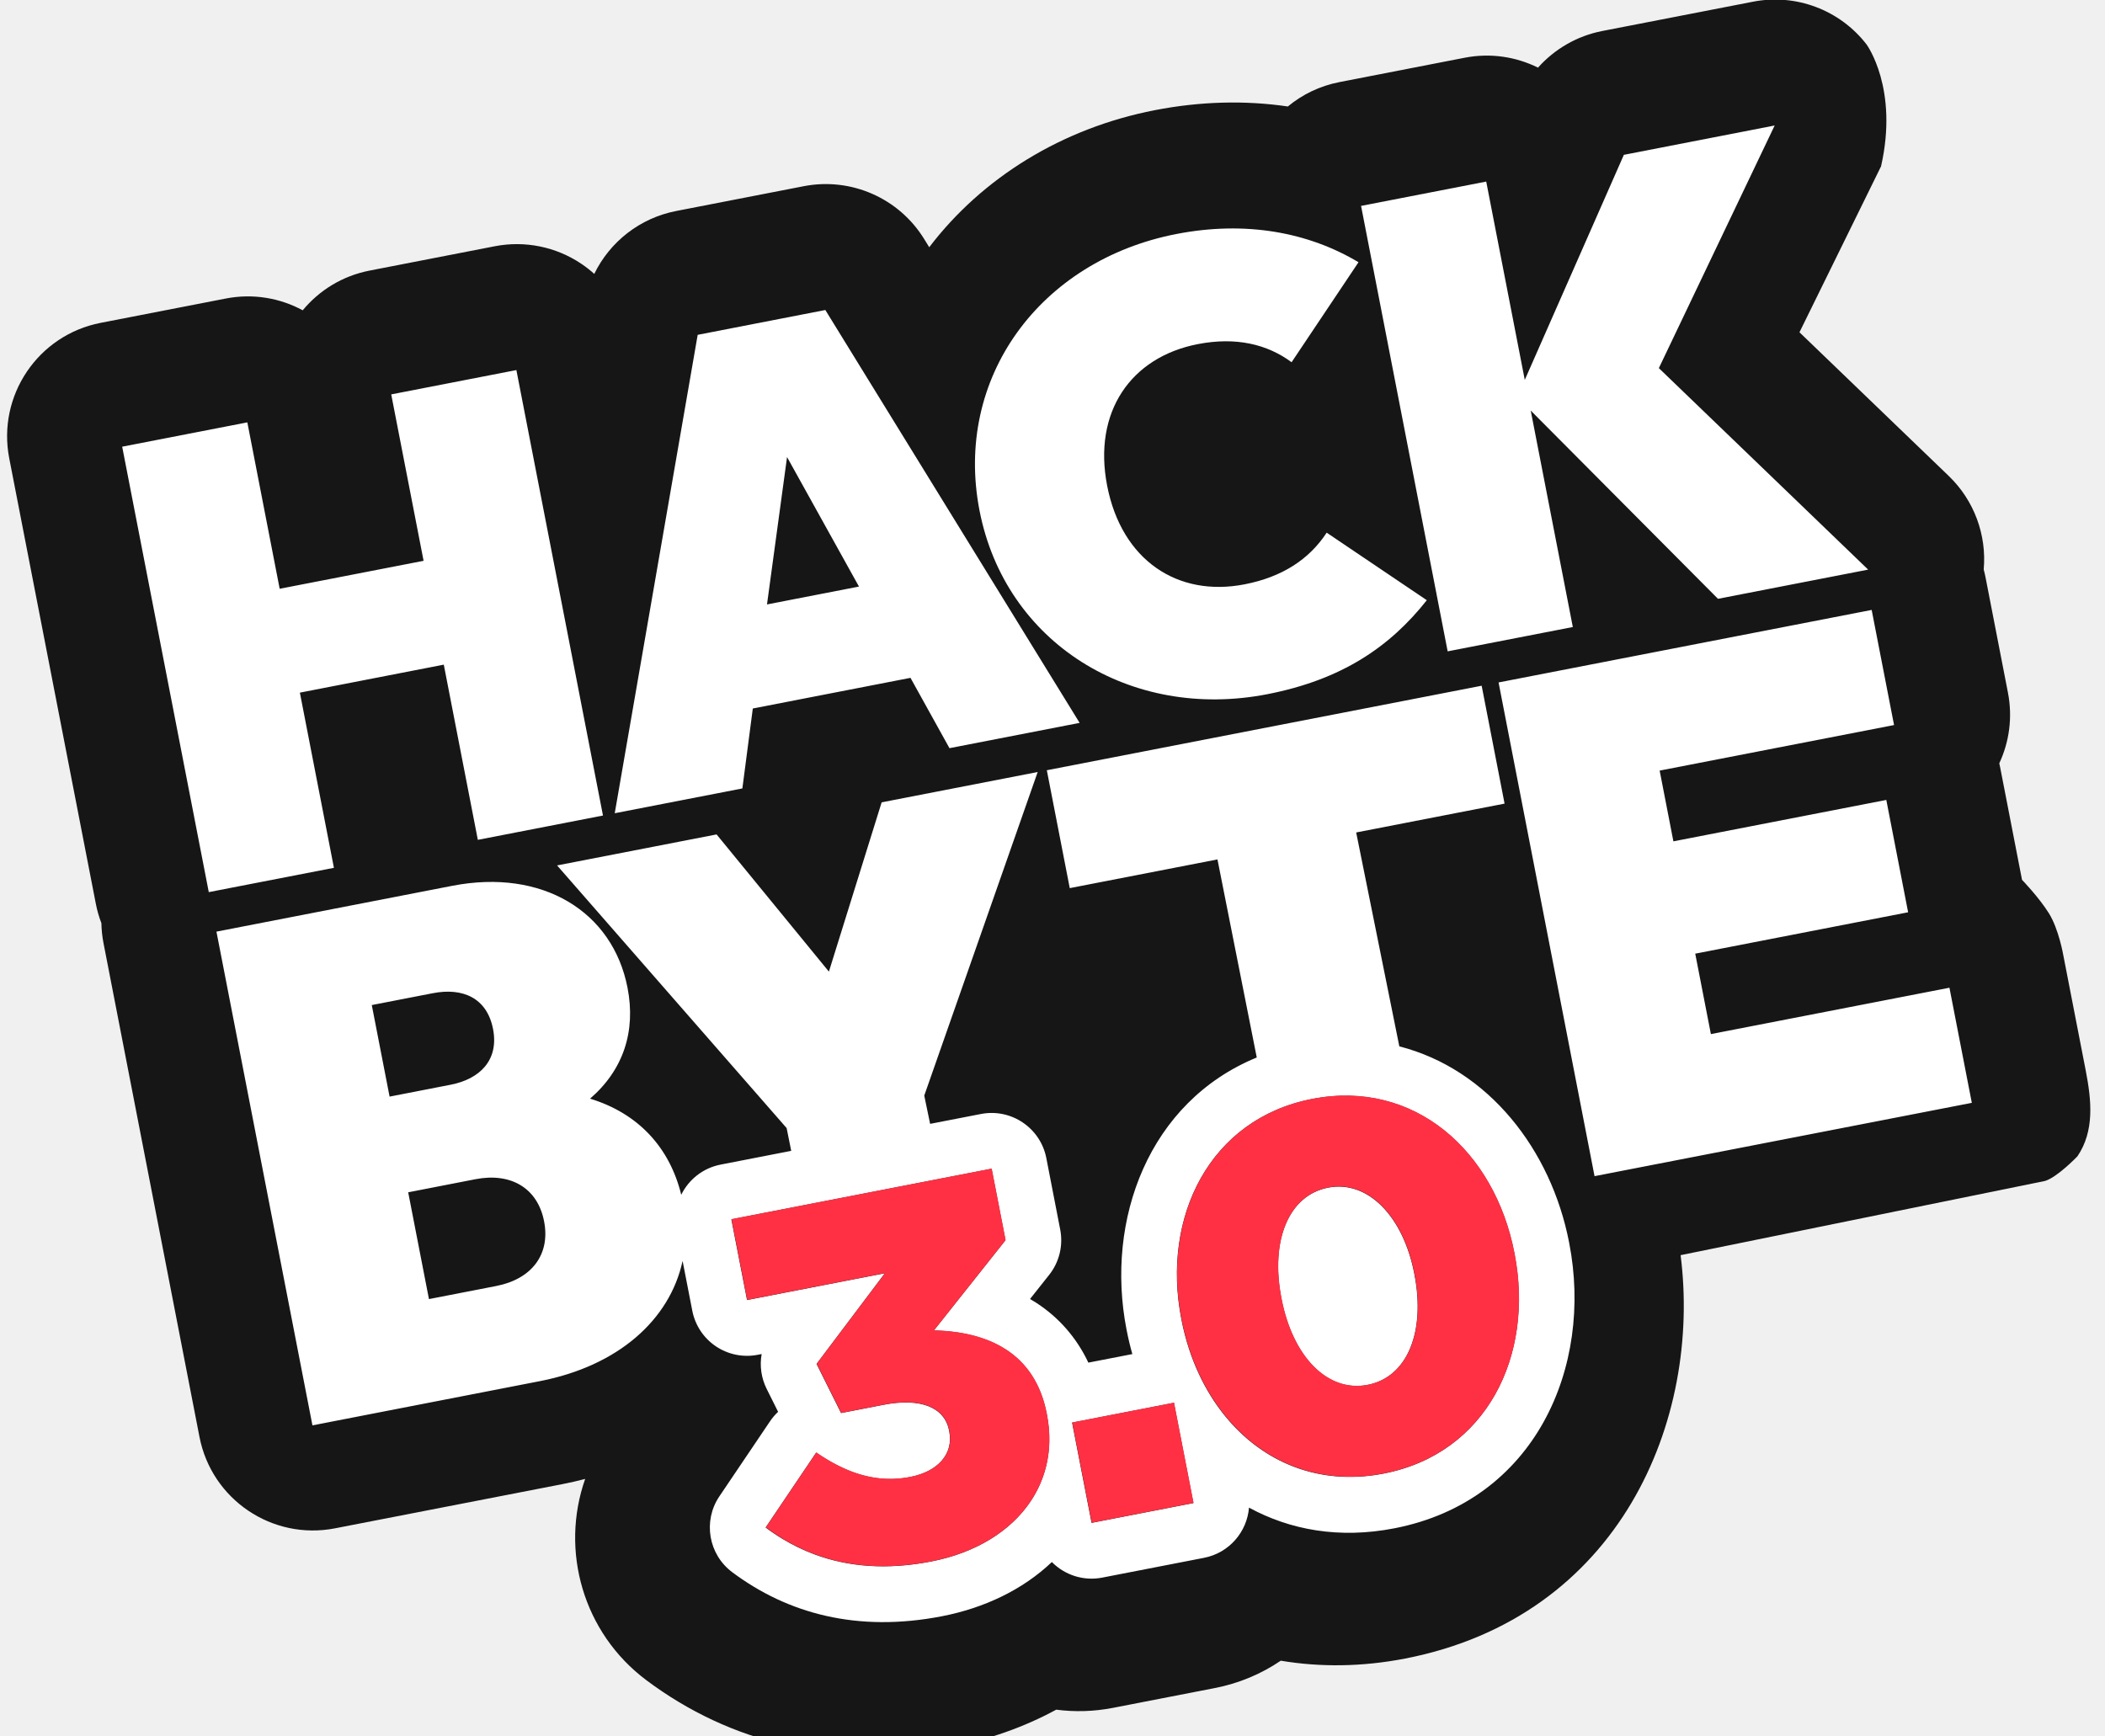
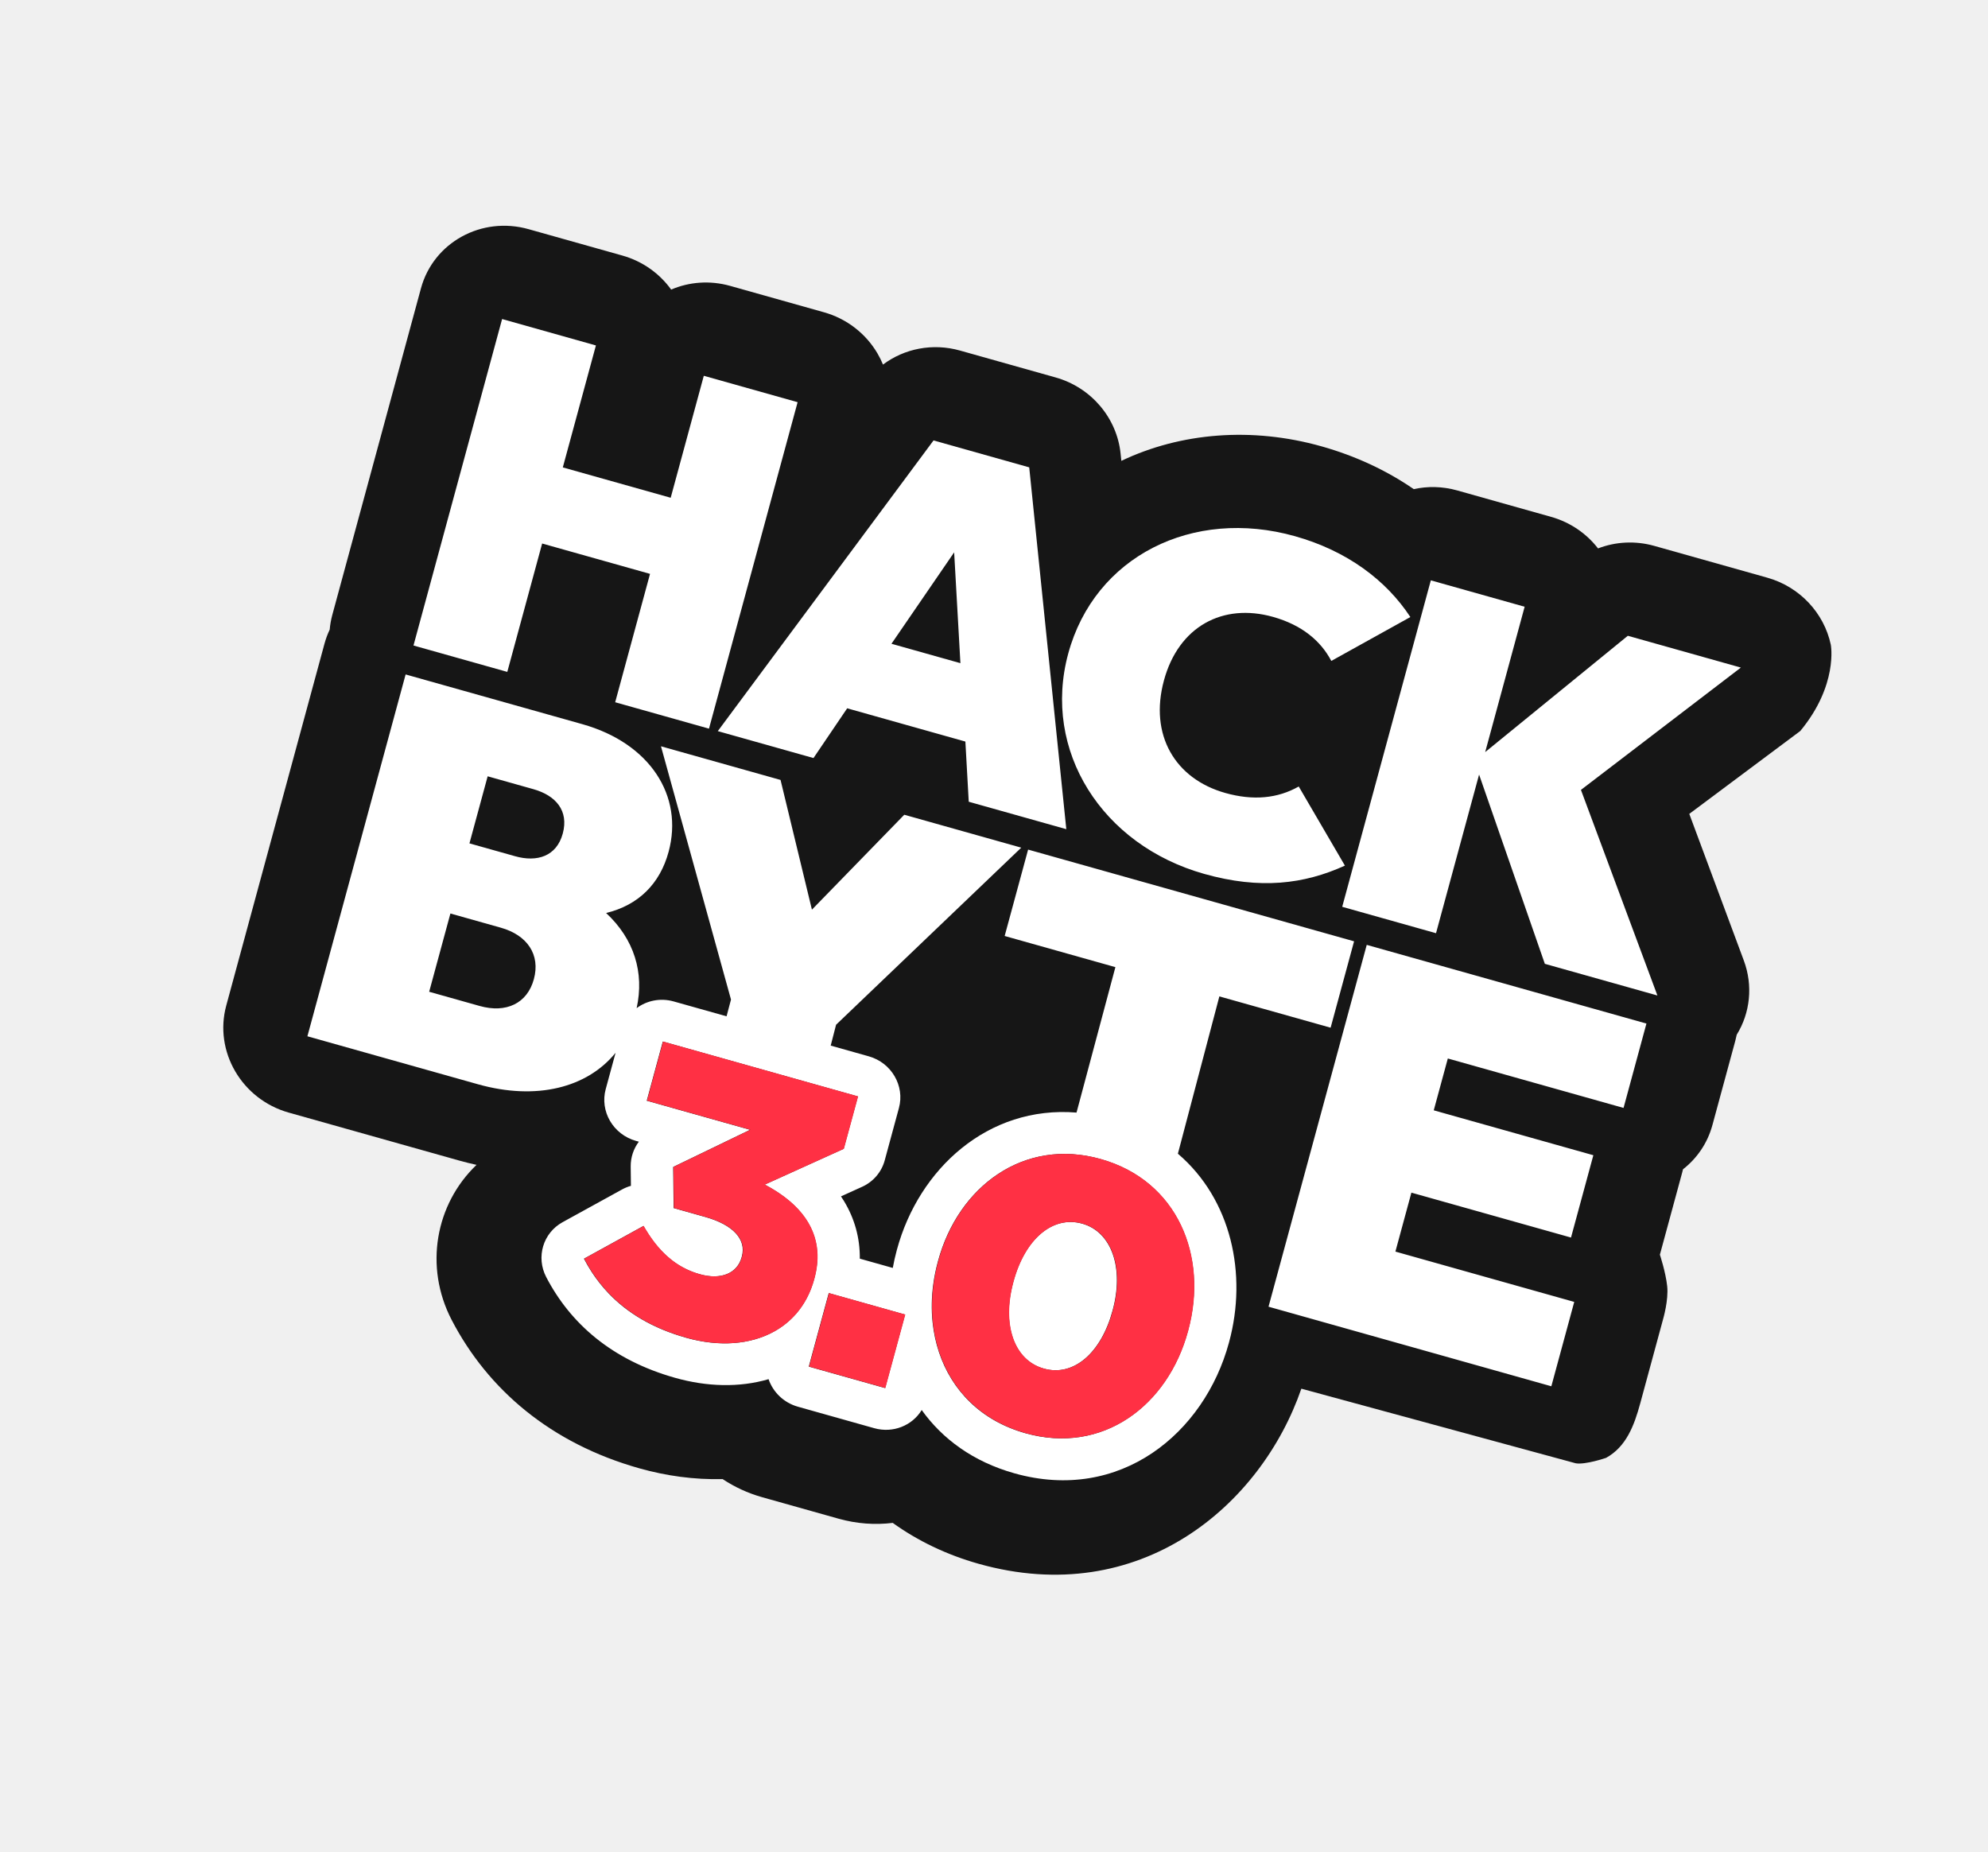
- <svg xmlns="http://www.w3.org/2000/svg" width="131" height="108" viewBox="0 0 131 108" fill="none">
-   <path d="M109.101 0.105C111.766 -0.413 114.496 0.615 116.158 2.762C116.177 2.788 118.164 5.505 117.063 10.351L111.986 20.681L121.277 29.625C122.863 31.152 123.643 33.3 123.452 35.444C123.496 35.607 123.534 35.773 123.567 35.942L124.959 43.106C125.26 44.654 125.04 46.181 124.421 47.509C124.441 47.594 124.46 47.681 124.477 47.769L125.836 54.761C125.854 54.779 126.89 55.852 127.506 56.837C128.127 57.831 128.406 59.457 128.406 59.457L129.799 66.621C130.163 68.493 130.354 70.385 129.287 71.966C129.27 71.984 128.05 73.254 127.279 73.5L104.589 78.121C105.892 88.365 100.842 100.624 87.447 103.228C84.769 103.748 82.167 103.774 79.706 103.362C78.504 104.178 77.12 104.77 75.601 105.065L69.264 106.297C68.067 106.53 66.877 106.559 65.731 106.41C63.684 107.524 61.49 108.273 59.289 108.701C51.94 110.129 45.41 108.456 40.233 104.582C36.279 101.624 34.849 96.508 36.417 92.049C35.95 92.17 35.478 92.279 35.001 92.372L20.845 95.124C16.947 95.881 13.173 93.335 12.415 89.438L6.443 58.708C6.361 58.29 6.318 57.872 6.31 57.458C6.162 57.072 6.045 56.669 5.964 56.25L0.575 28.525C-0.182 24.627 2.363 20.853 6.261 20.095L14.049 18.581C15.749 18.25 17.426 18.549 18.839 19.313C19.863 18.075 21.305 17.171 23.006 16.84L30.794 15.326C32.665 14.963 34.605 15.358 36.186 16.424C36.467 16.614 36.734 16.822 36.983 17.047C37.955 15.048 39.822 13.572 42.078 13.133L50.02 11.589C52.959 11.018 55.945 12.328 57.514 14.877L57.829 15.387C61.134 11.053 66.097 7.979 71.868 6.857C74.7 6.307 77.487 6.237 80.147 6.627C81.043 5.883 82.135 5.347 83.361 5.109L91.149 3.594C92.76 3.281 94.35 3.533 95.714 4.21C96.749 3.047 98.148 2.234 99.716 1.929L109.101 0.105Z" fill="#161616" />
-   <path d="M93.634 50.017L84.399 51.813L87.084 65.125C92.643 66.556 96.528 71.562 97.647 77.317L97.659 77.38C99.151 85.055 95.561 93.415 86.777 95.122C83.344 95.79 80.279 95.225 77.729 93.834C77.606 95.347 76.494 96.655 74.931 96.959L68.593 98.191C67.409 98.421 66.249 98.02 65.46 97.221C63.639 98.953 61.244 100.085 58.619 100.595C53.349 101.62 49.005 100.424 45.567 97.852C44.086 96.743 43.734 94.666 44.769 93.132L47.916 88.469C48.063 88.249 48.234 88.049 48.424 87.872L47.71 86.44C47.37 85.757 47.27 84.998 47.4 84.275L47.152 84.323C46.248 84.499 45.312 84.308 44.548 83.793C43.785 83.278 43.258 82.482 43.083 81.578L42.48 78.481C41.681 82.155 38.465 85.016 33.6 85.962L19.444 88.715L13.47 57.985L28.144 55.133C33.755 54.042 38.13 56.73 39.053 61.477C39.581 64.197 38.792 66.59 36.721 68.381C39.709 69.29 41.675 71.411 42.395 74.363C42.858 73.421 43.741 72.699 44.85 72.484L49.239 71.629L48.955 70.212L34.669 53.864L44.595 51.935L51.585 60.474L54.867 49.938L64.578 48.05L57.519 68.189L57.884 69.949L61.046 69.335C62.927 68.969 64.75 70.198 65.116 72.08L65.98 76.529C66.173 77.525 65.922 78.554 65.292 79.349L64.102 80.849C64.232 80.925 64.363 81.005 64.492 81.088C65.891 81.997 66.995 83.249 67.732 84.81L70.469 84.278C70.331 83.792 70.214 83.299 70.117 82.8L70.104 82.737C68.78 75.924 71.484 68.58 78.212 65.818L75.766 53.49L66.574 55.277L65.147 47.94L92.208 42.68L93.634 50.017ZM45.513 75.89L46.49 80.915L55.067 79.249L50.816 84.891L52.341 87.949L54.965 87.439C57.301 86.985 58.782 87.594 59.062 89.034L59.075 89.098C59.342 90.474 58.396 91.588 56.636 91.93C55.216 92.206 53.879 92.004 52.554 91.413C52.042 91.186 51.533 90.901 51.021 90.563C50.945 90.513 50.869 90.461 50.793 90.409L47.647 95.073C47.986 95.327 48.337 95.564 48.7 95.783C49.33 96.163 49.996 96.489 50.702 96.75C52.759 97.512 55.152 97.732 57.956 97.187C60.714 96.651 62.889 95.307 64.135 93.444C65.015 92.129 65.431 90.555 65.262 88.826C65.237 88.571 65.199 88.312 65.148 88.051L65.136 87.986C64.984 87.203 64.739 86.526 64.416 85.945C63.815 84.862 62.946 84.109 61.909 83.612C60.796 83.079 59.49 82.841 58.117 82.807L62.573 77.192L61.708 72.742L45.513 75.89ZM66.719 88.543L67.931 94.784L74.269 93.552L73.055 87.311L66.719 88.543ZM94.24 77.979C93.008 71.642 88.018 67.164 81.649 68.402C75.28 69.64 72.28 75.737 73.512 82.074L73.524 82.138C73.646 82.768 73.806 83.381 74 83.971C74.343 85.012 74.793 85.984 75.339 86.867C75.794 87.602 76.315 88.274 76.895 88.872C79.19 91.237 82.41 92.434 86.114 91.715C92.515 90.47 95.483 84.379 94.251 78.042L94.24 77.979ZM82.655 73.92C85.12 73.441 87.32 75.703 88.011 79.256L88.023 79.32C88.713 82.873 87.605 85.712 85.108 86.197C82.612 86.682 80.449 84.446 79.752 80.861L79.741 80.797C79.044 77.212 80.191 74.399 82.655 73.92ZM33.86 76.014C33.458 73.942 31.79 72.967 29.589 73.394L25.403 74.209L26.695 80.855L30.881 80.041C33.082 79.613 34.263 78.085 33.86 76.014ZM117.872 45.127L103.285 47.962L104.14 52.365L117.39 49.788L118.748 56.78L105.499 59.356L106.473 64.362L121.319 61.476L122.712 68.641L99.233 73.204L93.26 42.476L116.479 37.962L117.872 45.127ZM30.683 64.045C30.305 62.103 28.791 61.456 26.936 61.817L23.137 62.555L24.245 68.253L28.043 67.514C29.856 67.162 31.061 65.987 30.683 64.045ZM37.525 50.758L29.737 52.272L27.618 41.368L18.662 43.11L20.781 54.013L12.993 55.526L7.604 27.802L15.392 26.288L17.405 36.645L26.361 34.905L24.347 24.547L32.136 23.033L37.525 50.758ZM67.188 44.992L59.088 46.566L56.662 42.189L46.849 44.097L46.2 49.072L38.257 50.616L43.419 20.84L51.363 19.295L67.188 44.992ZM73.211 14.564C77.533 13.723 81.434 14.461 84.544 16.321L80.379 22.545C78.868 21.425 76.918 20.956 74.542 21.418C70.376 22.227 68.008 25.637 68.901 30.232C69.802 34.866 73.283 37.18 77.449 36.37C79.786 35.916 81.472 34.82 82.563 33.153L88.794 37.357C86.492 40.27 83.493 42.308 78.859 43.209C70.37 44.858 62.562 40.031 60.958 31.776C59.353 23.521 64.722 16.214 73.211 14.564ZM103.235 22.912L116.261 35.453L106.915 37.27L95.261 25.553L97.881 39.026L90.092 40.54L84.703 12.815L92.492 11.301L94.891 23.645L101.058 9.636L110.442 7.811L103.235 22.912ZM47.732 37.62L53.456 36.508L48.98 28.447L47.732 37.62Z" fill="white" />
-   <path fill-rule="evenodd" clip-rule="evenodd" d="M86.125 91.705C79.724 92.949 74.767 88.465 73.535 82.128L73.522 82.064C72.291 75.727 75.291 69.63 81.66 68.392C88.029 67.154 93.018 71.631 94.25 77.969L94.263 78.032C95.495 84.37 92.526 90.46 86.125 91.705ZM85.119 86.187C87.616 85.702 88.724 82.862 88.034 79.31L88.021 79.246C87.331 75.693 85.131 73.43 82.666 73.909C80.202 74.388 79.055 77.202 79.751 80.787L79.764 80.851C80.461 84.436 82.623 86.672 85.119 86.187ZM67.942 94.774L66.729 88.533L73.067 87.301L74.28 93.542L67.942 94.774ZM47.658 95.063C50.301 97.04 53.647 98.017 57.967 97.178C62.96 96.207 66.043 92.585 65.159 88.04L65.147 87.976C64.407 84.168 61.466 82.879 58.128 82.797L62.584 77.181L61.719 72.732L45.524 75.88L46.501 80.906L55.078 79.238L50.827 84.881L52.352 87.939L54.976 87.429C57.313 86.975 58.793 87.584 59.073 89.024L59.085 89.088C59.353 90.464 58.407 91.578 56.647 91.921C54.598 92.319 52.721 91.72 50.804 90.399L47.658 95.063Z" fill="#FF3044" />
+ <svg xmlns="http://www.w3.org/2000/svg" width="320" height="298" viewBox="0 0 320 298" fill="none">
+   <path d="M284.475 92.989C289.643 94.443 293.598 98.62 294.699 103.786C294.71 103.845 295.897 110.28 289.783 117.667L271.917 131.008L280.695 154.611C282.193 158.641 281.731 163.031 279.552 166.558C279.489 166.879 279.414 167.199 279.328 167.519L275.642 181.097C274.846 184.03 273.143 186.471 270.907 188.215C270.869 188.38 270.827 188.546 270.783 188.711L267.185 201.963C267.185 201.963 268.112 204.754 268.359 207.014C268.605 209.266 267.712 212.3 267.706 212.323L264.019 225.903C263.056 229.45 261.77 232.882 258.523 234.668C258.523 234.668 255.235 235.8 253.646 235.544L209.474 223.532C202.983 242.342 183.504 259.029 157.532 251.721C152.34 250.26 147.706 248.013 143.699 245.136C140.869 245.484 137.909 245.285 134.964 244.456L122.676 241C120.354 240.346 118.22 239.349 116.317 238.084C111.735 238.202 107.204 237.56 102.936 236.359C88.687 232.35 78.553 223.714 72.706 212.476C68.242 203.895 70.1 193.814 76.705 187.505C75.774 187.303 74.844 187.074 73.921 186.814L46.473 179.091C38.915 176.964 34.413 169.251 36.419 161.863L52.23 103.621C52.445 102.828 52.727 102.069 53.07 101.349C53.139 100.553 53.28 99.754 53.495 98.962L67.76 46.412C69.766 39.024 77.517 34.759 85.075 36.886L100.176 41.134C103.472 42.061 106.187 44.052 108.034 46.614C110.911 45.381 114.245 45.093 117.541 46.02L132.642 50.269C136.271 51.29 139.369 53.679 141.255 56.909C141.591 57.485 141.883 58.079 142.132 58.686C145.571 56.096 150.147 55.194 154.521 56.425L169.923 60.759C175.621 62.362 179.786 67.249 180.379 73.026L180.498 74.183C190.077 69.622 201.511 68.693 212.701 71.841C218.191 73.386 223.189 75.721 227.567 78.735C229.796 78.242 232.191 78.278 234.569 78.947L249.668 83.196C252.792 84.075 255.393 85.908 257.229 88.278C260.061 87.183 263.239 87.014 266.279 87.869L284.475 92.989Z" fill="#161616" />
+   <path d="M214.184 165.426L196.276 160.387L189.6 185.708C198.222 193.072 200.805 205.123 197.844 216.029L197.811 216.15C193.862 230.697 180.321 241.948 163.289 237.156C156.634 235.283 151.686 231.612 148.363 226.968C146.847 229.468 143.751 230.744 140.721 229.892L128.433 226.434C126.137 225.788 124.425 224.074 123.713 222.002C118.998 223.385 113.783 223.225 108.693 221.793C98.475 218.918 91.805 213.032 87.923 205.571C86.249 202.354 87.411 198.463 90.563 196.729L100.143 191.459C100.593 191.211 101.068 191.017 101.557 190.879L101.521 187.779C101.505 186.303 101.981 184.906 102.833 183.774L102.351 183.639C100.599 183.146 99.102 181.993 98.192 180.433C97.282 178.873 97.032 177.035 97.497 175.322L99.088 169.463C94.515 175.089 86.357 177.183 76.929 174.53L49.481 166.807L65.292 108.564L93.744 116.57C104.622 119.631 110.065 128.118 107.622 137.116C106.223 142.27 102.77 145.7 97.563 146.964C102.076 151.165 103.738 156.554 102.478 162.278C104.106 161.061 106.291 160.594 108.442 161.199L116.952 163.593L117.665 160.897L106.394 120.129L125.641 125.545L130.692 146.424L145.558 131.148L164.386 136.446L134.579 164.952L133.714 168.309L139.844 170.034C143.492 171.061 145.665 174.784 144.697 178.35L142.409 186.783C141.897 188.669 140.566 190.224 138.767 191.038L135.37 192.577C135.536 192.824 135.698 193.076 135.854 193.333C137.553 196.133 138.435 199.262 138.4 202.603L143.707 204.096C143.88 203.137 144.095 202.184 144.352 201.239L144.385 201.118C147.89 188.206 158.99 177.926 173.284 179.089L179.54 155.678L161.716 150.663L165.491 136.757L217.96 151.52L214.184 165.426ZM106.689 167.656L104.104 177.18L120.736 181.86L108.356 187.845L108.431 194.461L113.52 195.894C118.05 197.168 120.149 199.522 119.408 202.252L119.376 202.372C118.668 204.981 116.035 206.068 112.622 205.108C109.869 204.334 107.673 202.807 105.832 200.623C105.121 199.78 104.463 198.839 103.846 197.805C103.755 197.652 103.664 197.497 103.574 197.34L93.995 202.61C94.378 203.346 94.795 204.064 95.25 204.762C96.04 205.972 96.941 207.121 97.968 208.194C100.958 211.319 105.01 213.806 110.446 215.336C115.793 216.84 120.803 216.437 124.61 214.323C127.299 212.83 129.388 210.483 130.574 207.352C130.749 206.89 130.904 206.411 131.039 205.916L131.072 205.794C131.475 204.31 131.621 202.927 131.549 201.641C131.414 199.244 130.52 197.18 129.111 195.411C127.597 193.511 125.487 191.95 123.083 190.683L135.802 184.924L138.091 176.492L106.689 167.656ZM133.398 208.147L130.186 219.977L142.474 223.433L145.685 211.604L133.398 208.147ZM191.238 214.17C194.499 202.159 189.504 190.044 177.154 186.57C164.805 183.095 154.252 190.965 150.991 202.976L150.958 203.098C150.634 204.293 150.391 205.489 150.228 206.677C149.94 208.774 149.903 210.848 150.112 212.85C150.287 214.517 150.633 216.136 151.148 217.678C153.183 223.776 157.86 228.678 165.042 230.698C177.454 234.19 187.945 226.302 191.206 214.291L191.238 214.17ZM174.198 196.969C178.976 198.313 180.932 204.153 179.104 210.887L179.071 211.008C177.243 217.741 172.839 221.66 167.999 220.298C163.158 218.937 161.248 213.176 163.093 206.382L163.126 206.26C164.97 199.466 169.419 195.624 174.198 196.969ZM85.937 157.605C87.003 153.679 84.885 150.53 80.617 149.329L72.5 147.045L69.081 159.642L77.198 161.926C81.466 163.127 84.871 161.532 85.937 157.605ZM261.335 178.34L233.05 170.381L230.785 178.725L256.475 185.954L252.878 199.205L227.187 191.977L224.612 201.466L253.399 209.565L249.712 223.145L204.189 210.336L219.999 152.094L265.02 164.761L261.335 178.34ZM90.587 134.172C91.586 130.491 89.458 128.043 85.86 127.031L78.496 124.959L75.565 135.756L82.929 137.828C86.444 138.817 89.588 137.853 90.587 134.172ZM114.123 117.288L99.023 113.039L104.633 92.374L87.267 87.488L81.657 108.154L66.557 103.905L80.822 51.355L95.922 55.605L90.593 75.237L107.958 80.123L113.288 60.49L128.388 64.739L114.123 117.288ZM171.639 133.471L155.934 129.053L155.394 119.368L136.367 114.014L130.944 122.021L115.541 117.687L150.267 70.895L165.669 75.229L171.639 133.471ZM208.448 86.311C216.828 88.669 223.109 93.376 227.021 99.323L214.294 106.387C212.579 103.124 209.527 100.597 204.921 99.301C196.842 97.028 189.717 100.822 187.353 109.531C184.969 118.314 189.149 125.369 197.228 127.642C201.758 128.916 205.687 128.513 209.051 126.6L216.484 139.336C209.901 142.33 202.837 143.202 193.853 140.674C177.393 136.043 167.703 120.844 171.95 105.198C176.198 89.551 191.988 81.68 208.448 86.311ZM254.478 127.147L266.787 160.242L248.666 155.144L238.082 124.679L231.15 150.215L216.05 145.966L230.315 93.417L245.415 97.666L239.064 121.062L262.025 102.34L280.221 107.459L254.478 127.147ZM143.495 103.626L154.594 106.749L153.586 88.909L143.495 103.626Z" fill="white" />
+   <path fill-rule="evenodd" clip-rule="evenodd" d="M165.082 230.692C152.671 227.2 147.738 215.103 150.999 203.092L151.032 202.971C154.292 190.959 164.845 183.089 177.195 186.564C189.545 190.039 194.539 202.153 191.279 214.164L191.246 214.285C187.985 226.297 177.494 234.184 165.082 230.692ZM168.039 220.293C172.88 221.655 177.283 217.736 179.111 211.002L179.144 210.881C180.972 204.147 179.017 198.308 174.238 196.963C169.46 195.619 165.01 199.46 163.166 206.254L163.133 206.376C161.289 213.17 163.198 218.931 168.039 220.293ZM130.227 219.97L133.438 208.141L145.725 211.598L142.514 223.427L130.227 219.97ZM94.035 202.604C97.02 208.341 102.108 212.973 110.486 215.33C120.167 218.054 128.741 214.524 131.079 205.91L131.112 205.788C133.072 198.569 128.967 193.758 123.124 190.677L135.842 184.918L138.131 176.486L106.729 167.651L104.144 177.175L120.776 181.855L108.397 187.84L108.471 194.455L113.56 195.887C118.09 197.162 120.19 199.516 119.449 202.246L119.416 202.367C118.708 204.975 116.075 206.063 112.661 205.103C108.69 203.985 105.878 201.3 103.615 197.333L94.035 202.604Z" fill="#FF3044" />
</svg>
